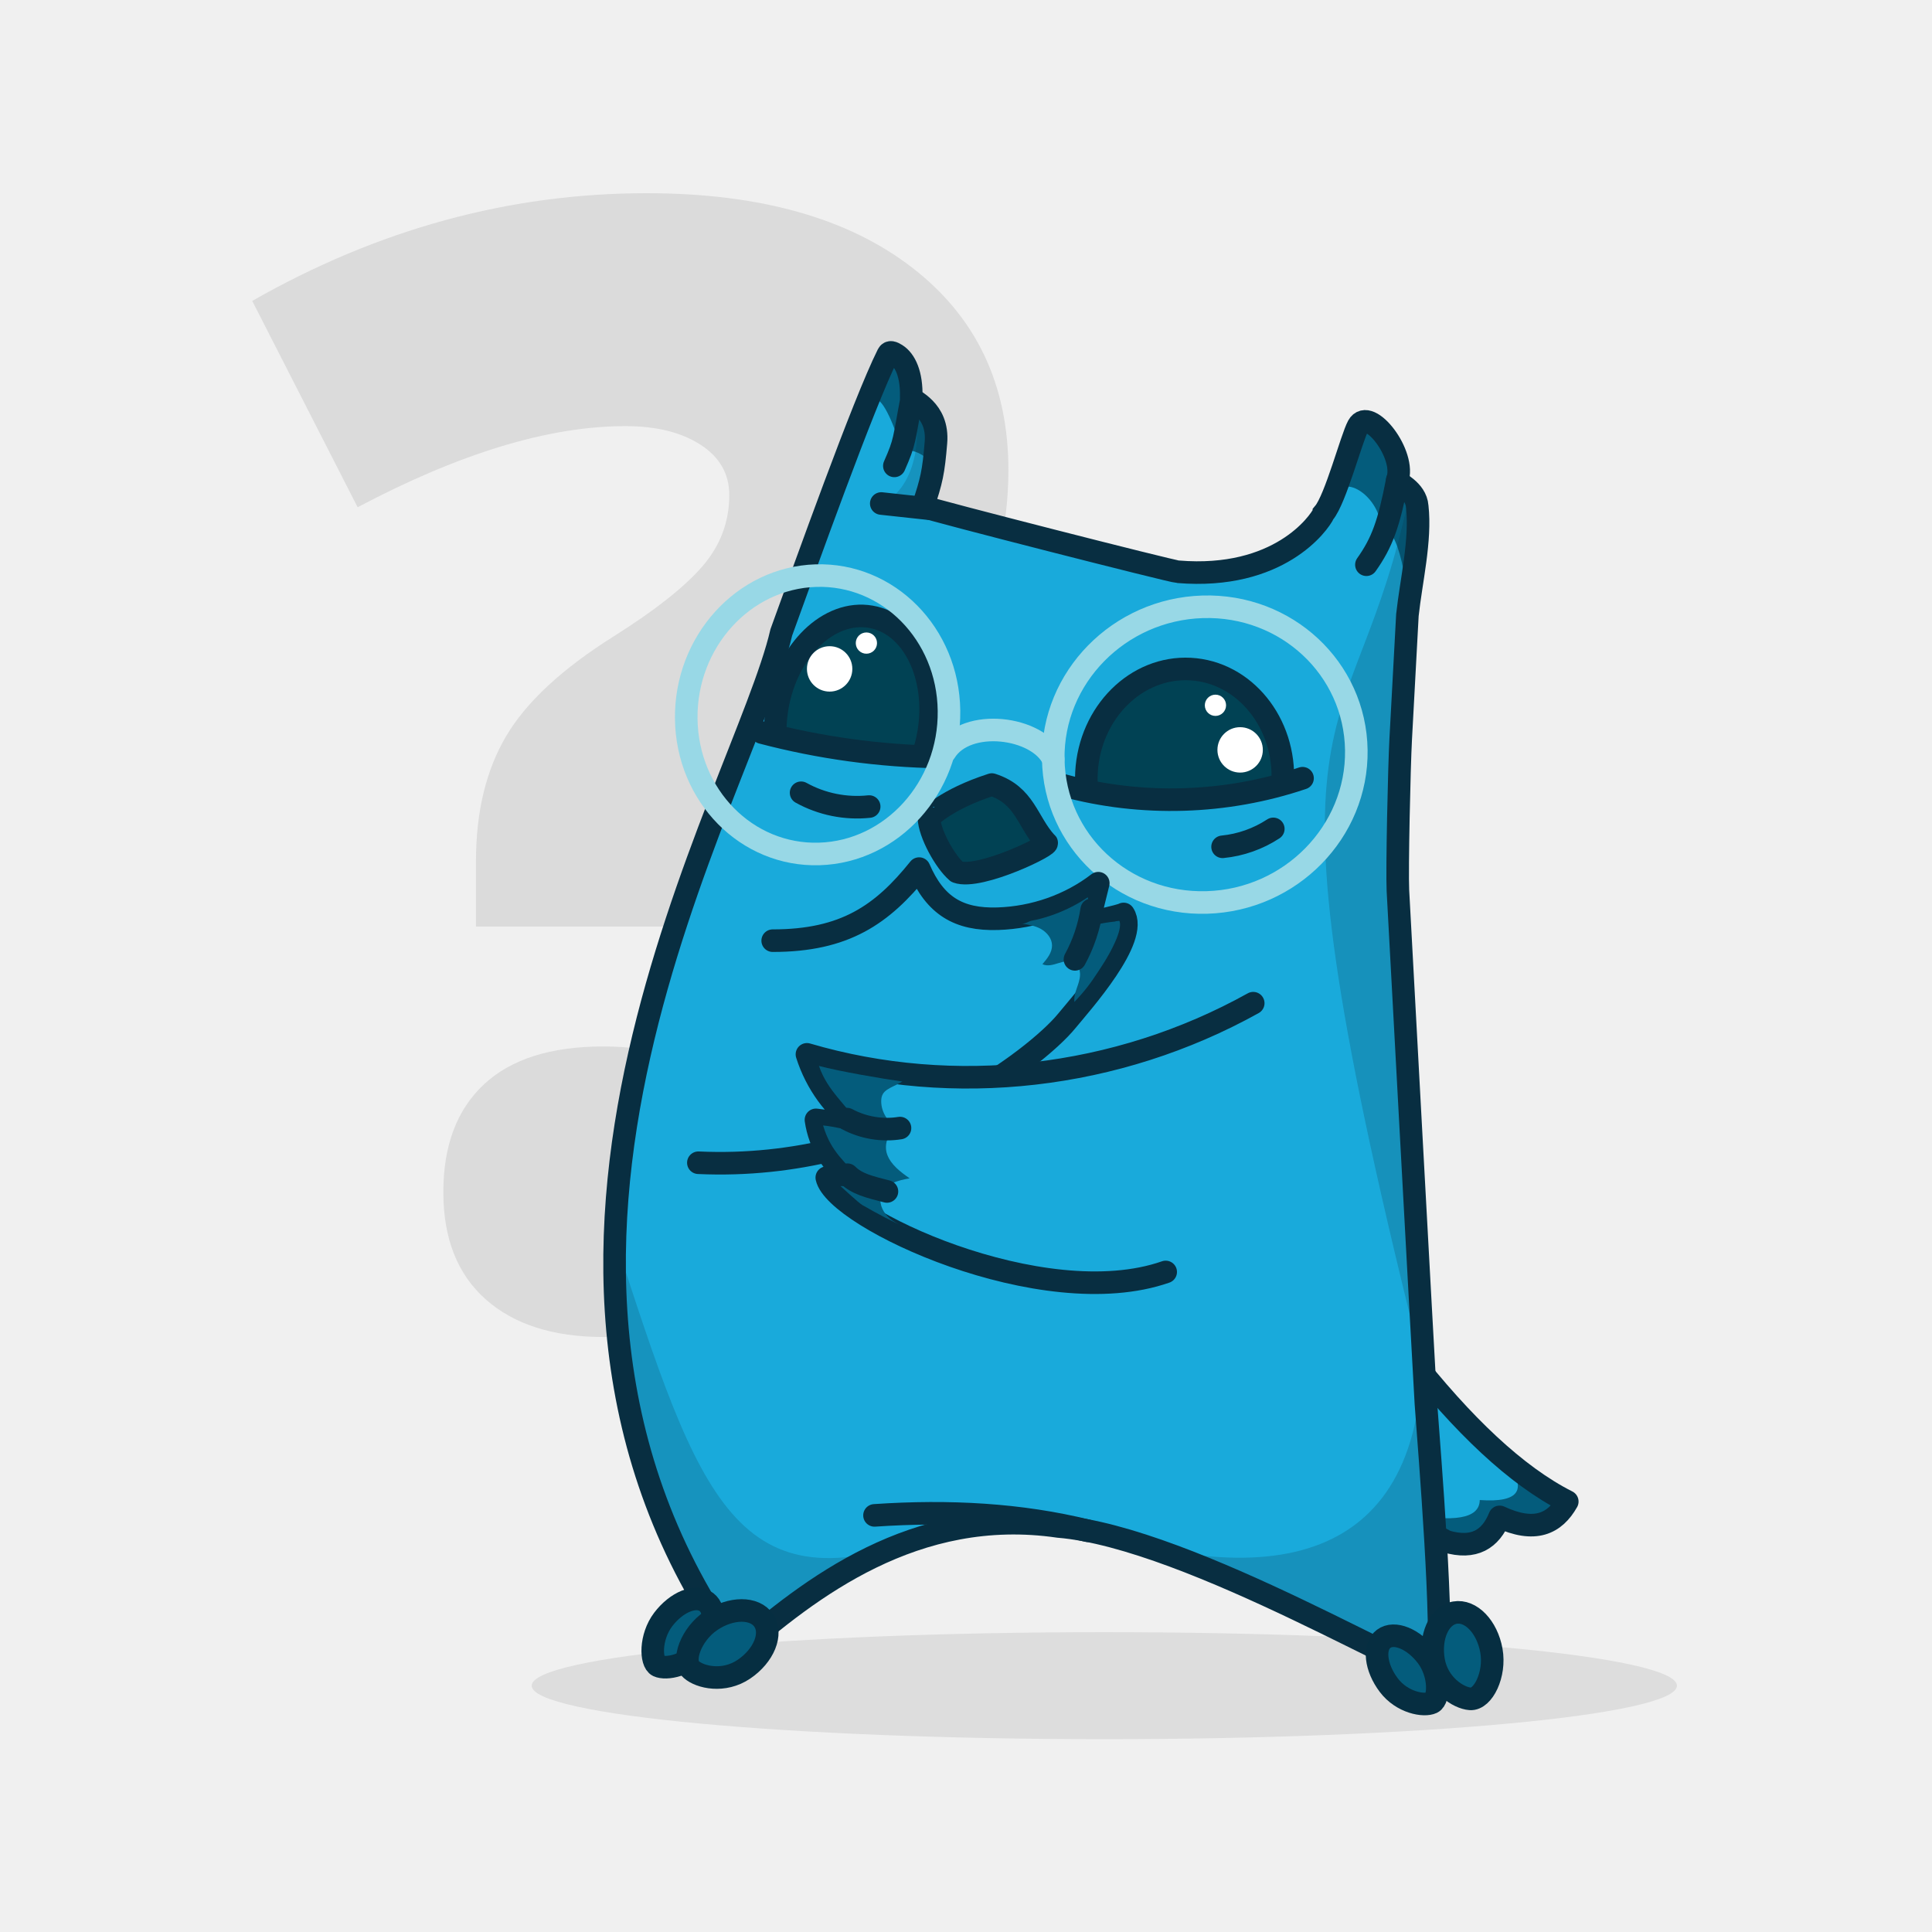
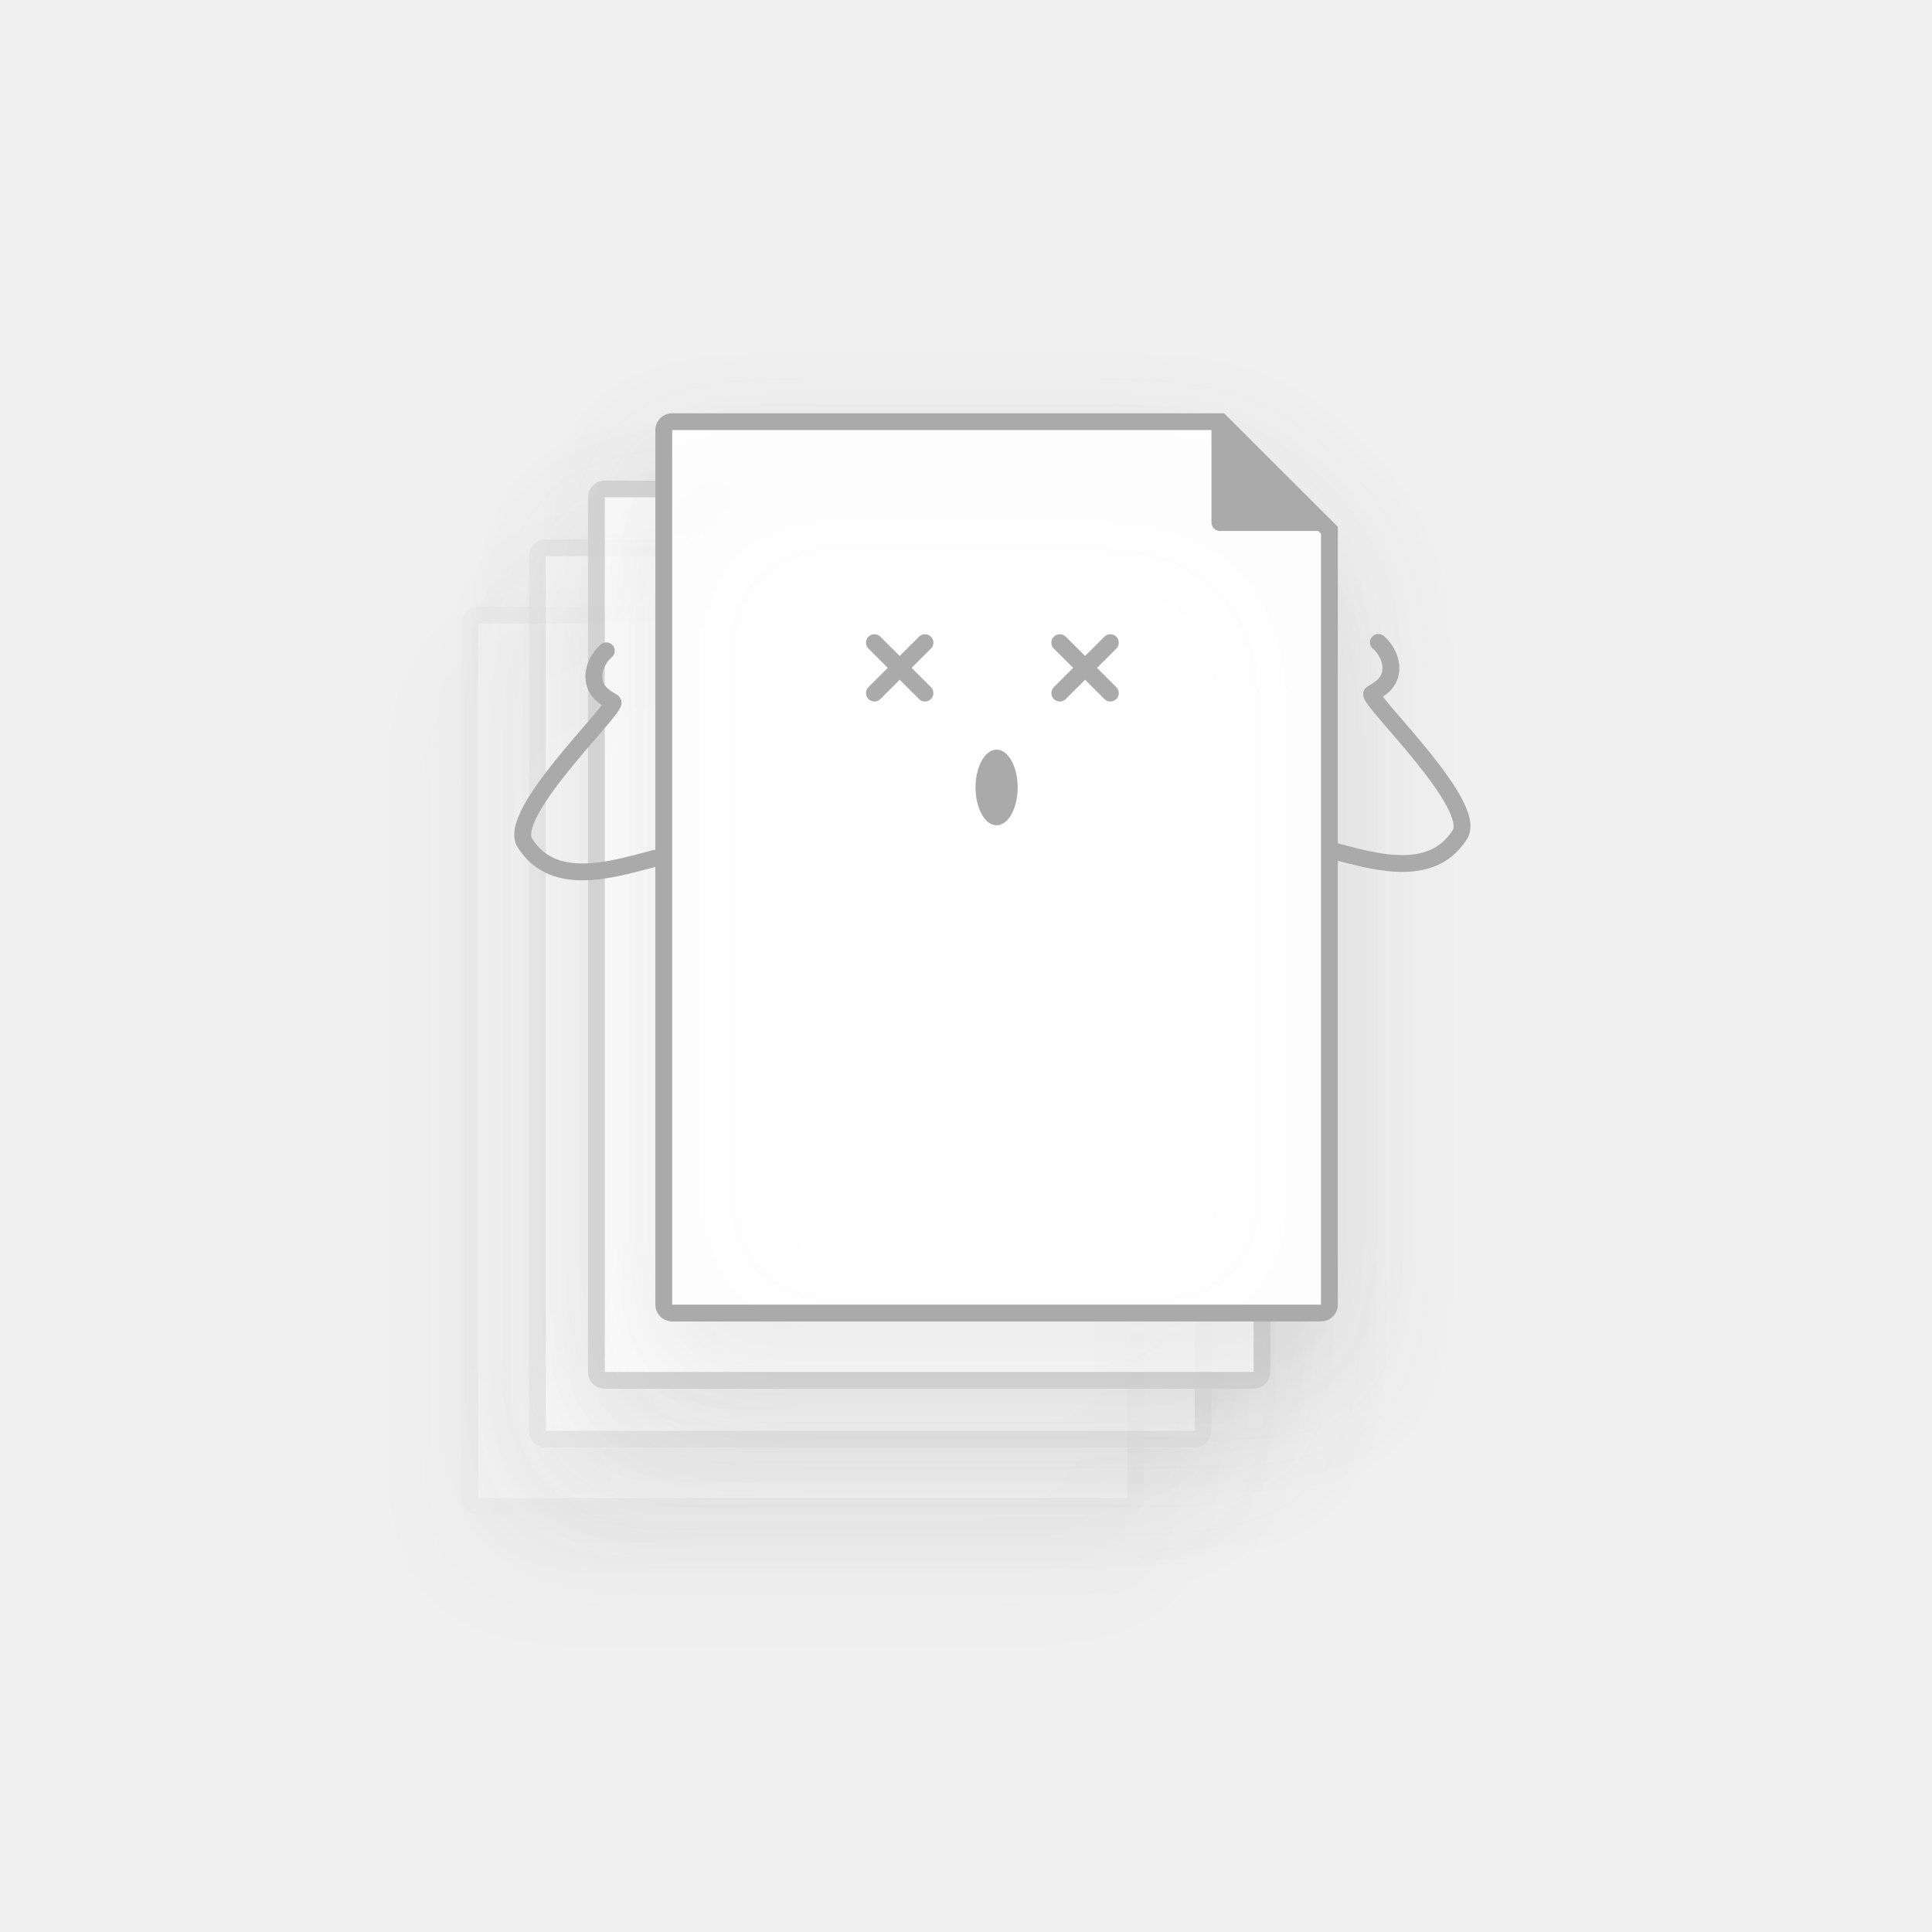
- <svg xmlns="http://www.w3.org/2000/svg" width="214" height="214" viewBox="0 0 214 214" fill="none">
-   <path d="M52.721 102.637V95.414C52.721 89.928 53.839 85.291 56.08 81.51C58.321 77.73 62.298 74.05 68.01 70.465C72.546 67.606 75.81 65.032 77.795 62.738C79.781 60.443 80.779 57.81 80.779 54.843C80.779 52.489 79.715 50.629 77.587 49.256C75.459 47.883 72.689 47.199 69.271 47.199C60.812 47.199 50.926 50.195 39.614 56.187L27.939 33.331C41.885 25.377 56.449 21.4 71.625 21.4C84.114 21.4 93.916 24.146 101.026 29.633C108.135 35.12 111.696 42.598 111.696 52.061C111.696 58.838 110.115 64.705 106.947 69.663C103.784 74.621 98.725 79.311 91.782 83.733C85.903 87.544 82.218 90.326 80.737 92.091C79.257 93.857 78.508 95.943 78.508 98.351V102.637H52.721ZM49.107 132.044C49.107 126.89 50.605 122.913 53.601 120.113C56.597 117.314 61.008 115.911 66.834 115.911C72.433 115.911 76.731 117.325 79.727 120.155C82.723 122.985 84.221 126.944 84.221 132.044C84.221 137.138 82.669 141.091 79.561 143.891C76.452 146.691 72.207 148.094 66.834 148.094C61.287 148.094 56.948 146.709 53.809 143.933C50.676 141.157 49.107 137.198 49.107 132.044Z" fill="#DBDBDB" />
-   <path d="M122.319 192.642C157.349 192.642 185.746 189.988 185.746 186.715C185.746 183.442 157.349 180.788 122.319 180.788C87.289 180.788 58.892 183.442 58.892 186.715C58.892 189.988 87.289 192.642 122.319 192.642Z" fill="#DDDDDD" />
-   <path d="M152.528 166.843L160.197 170.98C163.282 171.878 165.107 170.742 166.111 168.258C170.011 170.077 172.216 169.012 173.601 166.557C167.948 163.71 162.016 158.057 155.869 150.222L152.528 166.843Z" fill="#19AADB" />
-   <path d="M155.869 167.681C160.946 168.62 163.888 168.269 163.906 166.153C168.287 166.468 169.417 165.042 166.551 161.481L173.607 166.326C172.478 168.798 170.237 169.732 166.117 168.026C165.713 169.702 164.405 170.76 161.992 171.051L155.869 167.681Z" fill="#045C7C" />
-   <path d="M152.528 166.605L160.197 170.742C163.282 171.64 165.107 170.505 166.111 168.02C170.011 169.839 172.216 168.775 173.601 166.32C167.948 163.472 162.016 157.819 155.869 149.984L152.528 166.605Z" stroke="#082E41" stroke-width="2.5" stroke-miterlimit="10" stroke-linecap="round" stroke-linejoin="round" />
-   <path d="M69.758 119.531C69.603 119.263 87.526 66.215 89.826 61.281C90.457 59.599 96.294 42.764 98.838 38.348C98.838 38.348 101.561 41.439 100.931 44.001C100.693 44.982 103.463 46.224 103.166 49.024C102.833 52.109 103.196 53.233 102.221 56.11C103.029 56.472 129.892 63.338 130.486 63.338C141.632 64.254 147.167 56.145 147.933 55.295C148.046 55.158 149.657 48.774 150.43 47.187C150.923 46.176 155.085 47.811 154.764 53.197C154.734 53.72 156.25 54.463 156.975 56.11C157.391 59.878 156.297 64.337 155.887 68.141C155.637 72.724 155.394 77.308 155.144 81.891C154.972 85.13 154.728 96.318 154.835 98.648C154.865 99.314 157.664 150.876 157.938 155.495C158.336 160.987 159.959 180.586 159.216 185.306C158.96 186.959 131.949 170.291 117.248 169.096C101.371 166.777 89.654 175.973 81.576 182.988C61.269 161.148 69.514 121.873 69.758 119.531Z" fill="#19AADB" />
-   <path d="M98.351 39.257C99.807 39.733 100.842 42.479 100.931 44.001C101.026 44.042 103.647 47.811 103.647 47.811C103.647 47.811 103.582 49.957 103.582 50.011C103.582 50.177 102.851 53.393 102.91 53.197C104.004 49.755 99.807 49.773 99.807 49.773C99.058 46.884 97.459 43.525 96.894 44.47C96.657 44.869 97.822 39.085 98.351 39.257Z" fill="#045C7C" />
-   <path d="M152.927 59.331C154.942 56.781 156.03 66.958 156.089 66.584C157.254 59.314 158.574 53.999 154.77 53.191C156.06 50.546 151.453 44.94 150.436 47.55C150.299 47.894 147.934 55.075 148.177 54.582C149.241 52.454 153.509 55.664 152.927 59.331Z" fill="#045C7C" />
-   <path opacity="0.21" d="M156.184 54.415C149.907 85.327 138.155 73.521 156.916 148.677C158.336 125.309 154.579 115.602 154.829 94.76C155.542 75.5 157.783 54.285 156.184 54.415Z" fill="#082E41" />
-   <path opacity="0.2" d="M157.314 143.856C159.769 171.224 144.307 176.883 121.195 169.702C136.889 174.565 151.084 179.796 159.18 186.519C161.671 182.435 159.008 161.719 157.314 143.856Z" fill="#082E41" />
-   <path opacity="0.19" d="M103.285 169.958C81.552 178.387 77.539 166.266 68.117 137.192C67.315 134.077 67.975 169.898 81.582 182.988C84.881 180.2 92.763 174.434 103.285 169.958Z" fill="#082E41" />
-   <path opacity="0.19" d="M100.931 44.001C102.72 49.006 100.663 55.61 96.859 55.777L102.583 56.419C103.178 52.81 105.811 47.811 100.931 44.001Z" fill="#082E41" />
-   <path d="M86.545 70.037C89.268 62.553 95.622 44.708 98.351 39.257C98.541 38.871 98.909 39.049 99.272 39.275C100.259 39.893 101.002 41.439 100.931 43.995C100.919 44.363 103.98 45.291 103.671 49.018C103.398 52.299 103.195 53.227 102.227 56.104C103.035 56.466 129.898 63.332 130.492 63.332C141.626 64.248 146.091 58.006 146.643 56.829C146.643 56.829 146.643 56.829 146.643 56.823C147.939 55.283 149.693 48.536 150.436 47.175C151.631 44.999 155.804 50.391 154.769 53.185C154.668 53.458 156.844 54.219 156.981 56.098C157.397 59.867 156.303 64.325 155.893 68.129C155.643 72.712 155.4 77.296 155.15 81.879C154.978 85.118 154.734 96.306 154.841 98.636C154.871 99.302 157.67 150.864 157.944 155.483C158.342 160.976 159.965 180.574 159.222 185.294C158.966 186.947 131.955 170.279 117.254 169.084C101.376 166.765 89.66 175.961 81.582 182.976C50.379 139.35 82.443 87.787 86.545 70.037Z" stroke="#082E41" stroke-width="2.5" stroke-miterlimit="10" />
-   <path d="M154.77 53.191C153.848 57.994 153.099 60.092 151.352 62.553" stroke="#082E41" stroke-width="2.5" stroke-miterlimit="10" stroke-linecap="round" stroke-linejoin="round" />
-   <path d="M101.008 44.013C100.086 48.816 100.294 48.828 99.064 51.604" stroke="#082E41" stroke-width="2.5" stroke-miterlimit="10" stroke-linecap="round" stroke-linejoin="round" />
-   <path d="M97.614 55.771L102.916 56.347" stroke="#082E41" stroke-width="2.5" stroke-miterlimit="10" stroke-linecap="round" stroke-linejoin="round" />
-   <path d="M96.865 167.853C105.139 167.289 113.051 167.728 120.476 169.559" stroke="#082E41" stroke-width="2.5" stroke-miterlimit="10" stroke-linecap="round" stroke-linejoin="round" />
-   <path d="M77.676 182.578C76.196 184.533 73.759 184.932 72.891 184.522C72.064 184.123 71.981 181.341 73.455 179.391C74.936 177.436 77.076 176.574 78.241 177.448C79.406 178.327 79.15 180.628 77.676 182.578Z" fill="#045C7C" stroke="#062E41" stroke-width="2.5" stroke-miterlimit="10" />
-   <path d="M82.396 184.896C80.179 186.394 77.551 185.805 76.559 184.92C75.489 183.975 76.541 181.014 78.758 179.516C80.975 178.018 83.591 178.006 84.596 179.493C85.6 180.979 84.613 183.398 82.396 184.896Z" fill="#045C7C" stroke="#062E41" stroke-width="2.5" stroke-miterlimit="10" />
-   <path d="M153.831 186.656C155.311 188.611 157.748 189.01 158.616 188.599C159.442 188.201 159.525 185.419 158.051 183.469C156.571 181.52 154.431 180.652 153.266 181.525C152.095 182.399 152.35 184.7 153.831 186.656Z" fill="#045C7C" stroke="#062E41" stroke-width="2.5" stroke-miterlimit="10" />
-   <path d="M158.8 183.969C159.269 186.608 161.522 188.076 162.848 188.177C164.275 188.284 165.666 185.467 165.196 182.833C164.726 180.194 162.913 178.315 161.148 178.625C159.382 178.94 158.336 181.335 158.8 183.969Z" fill="#045C7C" stroke="#062E41" stroke-width="2.5" stroke-miterlimit="10" />
-   <path d="M142.078 86.724C142.435 80.078 137.852 74.43 131.854 74.109C125.85 73.788 120.702 78.918 120.345 85.564C119.989 92.21 124.572 97.857 130.57 98.178C136.573 98.493 141.721 93.369 142.078 86.724Z" fill="#014254" stroke="#082E41" stroke-width="2.5" stroke-miterlimit="10" />
-   <path d="M102.851 81.219C103.939 74.888 101.073 69.104 96.448 68.314C91.824 67.517 87.187 72.005 86.099 78.336C85.011 84.667 87.877 90.451 92.501 91.241C97.126 92.032 101.757 87.55 102.851 81.219Z" fill="#014254" stroke="#082E41" stroke-width="2.5" stroke-miterlimit="10" />
-   <path d="M91.895 76.606C93.284 76.606 94.41 75.48 94.41 74.092C94.41 72.703 93.284 71.577 91.895 71.577C90.507 71.577 89.381 72.703 89.381 74.092C89.381 75.48 90.507 76.606 91.895 76.606Z" fill="white" />
-   <path d="M104.105 83.852C97.459 83.745 90.825 82.83 84.393 81.142C84.173 84.179 83.727 87.009 83.501 90.046C83.388 91.568 83.287 93.155 83.87 94.564C84.738 96.674 87.044 97.947 89.321 98.066C91.598 98.184 93.827 97.311 95.765 96.11C100.122 93.423 102.845 88.816 104.105 83.852Z" fill="#19AADB" />
-   <path d="M84.393 81.142C90.825 82.836 97.459 83.745 104.105 83.852" stroke="#082E41" stroke-width="2.5" stroke-miterlimit="10" stroke-linecap="round" stroke-linejoin="round" />
-   <path d="M144.283 86.194C135.801 89.06 126.468 89.345 117.831 86.997C118.08 89.464 118.152 91.747 119.138 94.017C120.636 97.459 123.644 100.206 127.205 101.394C130.766 102.583 134.82 102.191 138.083 100.348C141.347 98.505 143.778 95.23 144.592 91.568C144.997 89.737 144.444 88.073 144.283 86.194Z" fill="#19AADB" />
-   <path d="M117.825 87.003C126.462 89.351 135.801 89.066 144.277 86.2" stroke="#082E41" stroke-width="2.5" stroke-miterlimit="10" stroke-linecap="round" stroke-linejoin="round" />
-   <path d="M102.893 90.57C102.928 90.587 104.688 88.572 109.865 86.902C113.545 88.085 113.765 91.004 115.881 93.334C116.749 93.459 108.498 97.495 106.002 96.579C104.688 95.462 102.934 92.311 102.893 90.57Z" fill="#014254" stroke="#082E41" stroke-width="2.5" stroke-miterlimit="10" stroke-linecap="round" stroke-linejoin="round" />
-   <path d="M150.234 83.085C150.103 74.044 142.488 66.934 133.215 67.214C123.948 67.493 116.535 75.043 116.666 84.09C116.797 93.132 124.411 100.241 133.685 99.962C142.952 99.688 150.365 92.133 150.234 83.085Z" stroke="#98D8E6" stroke-width="2.5" stroke-miterlimit="10" />
-   <path d="M105.116 78.722C105.009 70.21 98.404 63.51 90.367 63.76C82.331 64.01 75.905 71.113 76.012 79.626C76.119 88.138 82.723 94.838 90.76 94.588C98.797 94.338 105.229 87.235 105.116 78.722Z" stroke="#98D8E6" stroke-width="2.5" stroke-miterlimit="10" />
-   <path d="M104.688 83.276C107.071 79.453 114.971 80.488 116.666 84.096" stroke="#98D8E6" stroke-width="2.5" stroke-miterlimit="10" stroke-linecap="round" stroke-linejoin="round" />
-   <path d="M85.588 104.194C93.583 104.194 97.715 101.311 101.81 96.211C103.582 100.318 106.168 101.9 110.525 101.763C114.52 101.632 118.479 100.271 121.653 97.828C121.302 99.308 120.874 100.8 120.636 102.292C120.654 102.161 124.066 101.466 124.459 101.234C126.23 103.939 119.804 111.09 118.104 113.153C114.924 117.016 99.058 129.791 77.355 128.792" fill="#19AADB" />
-   <path d="M85.588 104.194C93.583 104.194 97.715 101.311 101.81 96.211C103.582 100.318 106.168 101.9 110.525 101.763C114.52 101.632 118.479 100.271 121.653 97.828C121.302 99.308 120.874 100.8 120.636 102.292C120.654 102.161 124.066 101.466 124.459 101.234C126.23 103.939 119.804 111.09 118.104 113.153C114.924 117.016 99.058 129.791 77.355 128.792" stroke="#082E41" stroke-width="2.5" stroke-miterlimit="10" stroke-linecap="round" stroke-linejoin="round" />
-   <path d="M123.852 102.007C123.918 102.001 123.995 101.989 124.007 102.025C124.363 103.065 122.961 105.52 122.396 106.447C122.164 106.828 121.914 107.202 121.671 107.577C120.826 108.878 120.184 109.74 119.007 110.983C118.948 110.477 119.097 109.966 119.263 109.485C119.43 109.003 119.614 108.51 119.632 107.999C119.649 107.487 119.459 106.935 119.025 106.661C118.508 106.334 117.83 106.495 117.248 106.679C116.665 106.863 116.011 107.065 115.465 106.798C115.988 106.192 116.541 105.508 116.529 104.705C116.517 103.945 115.97 103.279 115.31 102.904C114.65 102.53 113.883 102.411 113.128 102.304C113.432 102.346 113.693 102.215 113.955 102.09C114.234 101.959 114.573 101.929 114.87 101.858C115.536 101.698 116.19 101.495 116.838 101.258C118.122 100.782 119.352 100.152 120.488 99.391C120.5 99.379 120.541 99.682 120.541 99.712C120.535 99.855 120.488 99.986 120.446 100.122C120.381 100.336 120.375 100.556 120.327 100.776C120.268 101.056 120.208 101.341 120.155 101.62C120.125 101.769 120.095 101.917 120.06 102.066C120.042 102.161 119.935 102.423 119.97 102.506C120.072 102.779 120.535 102.607 120.714 102.565C121.076 102.476 121.439 102.399 121.807 102.328C122.176 102.256 122.55 102.197 122.925 102.143C123.103 102.12 123.282 102.096 123.466 102.078C123.537 102.06 123.715 102.013 123.852 102.007Z" fill="#045C7C" />
-   <path d="M120.922 100.764C120.631 102.684 120.001 104.557 119.067 106.263" stroke="#082E41" stroke-width="2.5" stroke-miterlimit="10" stroke-linecap="round" stroke-linejoin="round" />
-   <path d="M138.815 111.119C123.716 119.519 105.698 121.582 89.381 116.785C90.397 119.995 92.442 122.806 95.088 124.637C93.518 124.441 91.949 124.239 90.379 124.043C90.766 126.765 92.323 129.262 94.511 130.665C93.536 130.588 92.555 130.51 91.58 130.439C92.525 134.885 115.477 145.657 129.119 140.889" fill="#19AADB" />
-   <path d="M138.815 111.119C123.716 119.519 105.698 121.582 89.381 116.785C90.397 119.995 92.442 122.806 95.088 124.637C93.518 124.441 91.949 124.239 90.379 124.043C90.766 126.765 92.323 129.262 94.511 130.665C93.536 130.588 92.555 130.51 91.58 130.439C92.525 134.885 115.477 145.657 129.119 140.889" stroke="#082E41" stroke-width="2.5" stroke-miterlimit="10" stroke-linecap="round" stroke-linejoin="round" />
-   <path d="M90.712 118.069C91.687 120.886 93.637 122.212 95.409 124.905C95.569 125.148 95.474 125.452 95.189 125.398C93.857 125.16 92.389 124.78 91.17 124.661C92.097 127.776 93.691 128.644 95.367 130.849C94.558 131.23 94.071 131.432 93.096 131.378C93.114 131.378 95.088 133.233 95.516 133.477C97.239 134.469 98.838 135.319 100.663 136.122C99.837 135.765 98.981 135.397 98.345 134.761C97.703 134.124 97.317 133.15 97.62 132.3C98.048 131.111 99.51 130.73 100.759 130.522C99.754 129.815 98.69 129.03 98.268 127.877C97.846 126.724 98.434 125.119 99.659 124.988C98.446 124.518 97.59 123.246 97.608 121.944C97.626 120.678 98.571 120.601 99.956 119.798C97.62 119.471 92.948 118.663 90.712 118.069Z" fill="#045C7C" />
-   <path d="M93.869 130.118C94.915 131.164 96.324 131.473 98.244 131.973" stroke="#082E41" stroke-width="2.5" stroke-miterlimit="10" stroke-linecap="round" stroke-linejoin="round" />
-   <path d="M93.821 123.959C95.599 124.917 97.697 125.273 99.689 124.952" stroke="#082E41" stroke-width="2.5" stroke-miterlimit="10" stroke-linecap="round" stroke-linejoin="round" />
-   <path d="M88.733 87.811C91.01 89.078 93.685 89.618 96.276 89.339" stroke="#082E41" stroke-width="2.5" stroke-miterlimit="10" stroke-linecap="round" stroke-linejoin="round" />
-   <path d="M135.42 93.797C137.418 93.601 139.362 92.912 141.038 91.812" stroke="#082E41" stroke-width="2.5" stroke-miterlimit="10" stroke-linecap="round" stroke-linejoin="round" />
-   <path d="M95.967 72.409C96.617 72.409 97.144 71.882 97.144 71.232C97.144 70.582 96.617 70.055 95.967 70.055C95.317 70.055 94.79 70.582 94.79 71.232C94.79 71.882 95.317 72.409 95.967 72.409Z" fill="white" />
-   <path d="M137.364 85.576C138.753 85.576 139.879 84.45 139.879 83.062C139.879 81.673 138.753 80.547 137.364 80.547C135.975 80.547 134.85 81.673 134.85 83.062C134.85 84.45 135.975 85.576 137.364 85.576Z" fill="white" />
-   <path d="M134.63 79.299C135.28 79.299 135.807 78.772 135.807 78.122C135.807 77.472 135.28 76.945 134.63 76.945C133.98 76.945 133.453 77.472 133.453 78.122C133.453 78.772 133.98 79.299 134.63 79.299Z" fill="white" />
+ <svg xmlns="http://www.w3.org/2000/svg" width="242" height="242" viewBox="0 0 242 242" fill="none">
+   <g opacity="0.2" filter="url(#filter0_d_2166_193778)">
+     <path d="M57.812 78.095C57.812 76.931 58.757 75.988 59.922 75.988H129.055L143.303 90.209V187.645C143.303 188.809 142.359 189.752 141.192 189.752H59.922C58.757 189.752 57.812 188.809 57.812 187.645V78.095Z" fill="white" />
+   </g>
+   <g opacity="0.2" filter="url(#filter1_d_2166_193778)">
+     <path d="M57.812 187.645V78.095C57.812 77.004 58.642 76.107 59.707 76L59.922 75.988H129.055L143.303 90.209V187.645L143.292 187.86C143.191 188.852 142.402 189.64 141.408 189.74L141.192 189.752V91.081L128.181 78.095H59.922V189.752L59.707 189.74C58.713 189.64 57.924 188.852 57.823 187.86L57.812 187.645ZM141.192 187.645V189.752H59.922V187.645H141.192Z" fill="#CCCCCC" />
+   </g>
+   <g opacity="0.4" filter="url(#filter2_d_2166_193778)">
+     <path d="M66.255 69.669C66.255 68.505 67.2 67.562 68.366 67.562H137.498L151.747 81.783V179.219C151.747 180.383 150.802 181.326 149.636 181.326H68.366C67.2 181.326 66.255 180.383 66.255 179.219V69.669Z" fill="white" />
+   </g>
+   <g opacity="0.4" filter="url(#filter3_d_2166_193778)">
+     <path d="M66.255 179.219V69.669C66.255 68.578 67.086 67.681 68.15 67.574L68.366 67.562H137.498L151.747 81.783V179.219L151.735 179.434C151.635 180.426 150.845 181.214 149.851 181.314L149.636 181.326V82.655L136.624 69.669H68.366V181.326L68.15 181.314C67.157 181.214 66.367 180.426 66.266 179.434L66.255 179.219ZM149.636 179.219V181.326H68.366V179.219H149.636Z" fill="#CCCCCC" />
+   </g>
+   <g opacity="0.8" filter="url(#filter4_d_2166_193778)">
+     <path d="M73.644 62.294C73.644 61.131 74.588 60.188 75.754 60.188H144.887L159.135 74.408V171.844C159.135 173.008 158.191 173.951 157.024 173.951H75.754C74.588 173.951 73.644 173.008 73.644 171.844V62.294Z" fill="white" />
+   </g>
+   <g opacity="0.8" filter="url(#filter5_d_2166_193778)">
+     <path d="M73.644 171.844V62.294C73.644 61.203 74.474 60.306 75.539 60.199L75.754 60.188H144.887L159.135 74.408V171.844L159.124 172.059C159.023 173.051 158.234 173.839 157.24 173.939L157.024 173.951V75.28L144.013 62.294H75.754V173.951L75.539 173.939C74.545 173.839 73.755 173.051 73.655 172.059L73.644 171.844ZM157.024 171.844V173.951H75.754V171.844H157.024Z" fill="#CCCCCC" />
+   </g>
+   <g filter="url(#filter6_d_2166_193778)">
+     <path d="M82.087 53.868C82.087 52.705 83.031 51.762 84.198 51.762H153.33L167.579 65.982V163.418C167.579 164.582 166.634 165.525 165.468 165.525H84.198C83.031 165.525 82.087 164.582 82.087 163.418V53.868Z" fill="white" />
+   </g>
+   <g filter="url(#filter7_d_2166_193778)">
+     <path d="M82.087 163.418V53.868C82.087 52.778 82.918 51.881 83.983 51.773L84.198 51.762H153.33L167.579 65.982V163.418L167.567 163.633C167.467 164.626 166.677 165.413 165.683 165.514L165.468 165.525V66.854L152.456 53.868H84.198V165.525L83.983 165.514C82.988 165.413 82.199 164.626 82.099 163.633L82.087 163.418ZM165.468 163.418V165.525H84.198V163.418H165.468Z" fill="#AAAAAA" />
+   </g>
+   <path d="M151.747 51.762L166.523 66.509H152.803C152.22 66.509 151.747 66.037 151.747 65.456V51.762Z" fill="#AAAAAA" />
+   <path d="M83.033 107.25C83.171 107.777 82.884 108.316 82.383 108.502L82.28 108.536L80.21 109.085C78.031 109.653 75.575 110.223 73.238 110.266C70.156 110.322 67.091 109.464 65.034 106.425L64.838 106.125C64.354 105.351 64.347 104.448 64.516 103.626C64.687 102.796 65.065 101.905 65.543 101.013C66.501 99.224 67.98 97.217 69.496 95.33C71.017 93.436 72.621 91.605 73.838 90.185C74.452 89.468 74.96 88.864 75.321 88.4C75.502 88.166 75.633 87.985 75.719 87.851C75.759 87.788 75.78 87.75 75.788 87.734C75.935 87.215 76.456 86.884 76.998 86.985C77.535 87.086 77.9 87.576 77.854 88.109L77.84 88.214L77.813 88.33C77.739 88.597 77.593 88.835 77.498 88.984C77.363 89.196 77.188 89.435 76.99 89.69C76.595 90.2 76.055 90.839 75.443 91.555C74.206 92.999 72.637 94.787 71.143 96.647C69.644 98.513 68.267 100.396 67.404 102.007C66.972 102.814 66.696 103.502 66.584 104.051C66.469 104.606 66.548 104.881 66.628 105.008L66.774 105.232C68.304 107.499 70.556 108.207 73.199 108.159C75.296 108.121 77.519 107.607 79.651 107.051L81.744 106.497L81.851 106.475C82.379 106.392 82.895 106.722 83.033 107.25Z" fill="#AAAAAA" />
+   <path d="M75.284 80.703C74.418 81.408 73.319 82.959 73.33 84.736L73.338 84.965C73.446 86.99 74.795 87.981 75.788 88.585L76.2 88.83L76.296 88.88C76.781 89.105 77.367 88.93 77.646 88.461C77.925 87.992 77.797 87.395 77.367 87.078L77.276 87.018L76.879 86.779C76.06 86.272 75.53 85.822 75.452 84.934L75.441 84.722C75.435 83.754 76.098 82.759 76.617 82.337C77.069 81.97 77.137 81.307 76.769 80.855C76.401 80.404 75.737 80.336 75.284 80.703Z" fill="#AAAAAA" />
+   <path d="M165.573 106.197C165.434 106.725 165.723 107.263 166.224 107.449L166.326 107.483L168.397 108.032C170.574 108.601 173.031 109.171 175.367 109.214C178.45 109.27 181.515 108.411 183.572 105.372L183.769 105.072C184.252 104.299 184.258 103.395 184.09 102.573C183.92 101.743 183.542 100.852 183.064 99.96C182.105 98.171 180.626 96.165 179.11 94.277C177.589 92.383 175.985 90.552 174.768 89.132C174.155 88.415 173.646 87.811 173.285 87.347C173.103 87.113 172.972 86.932 172.888 86.798C172.847 86.735 172.826 86.697 172.817 86.681C172.671 86.162 172.149 85.831 171.608 85.932C171.071 86.033 170.706 86.523 170.752 87.056L170.767 87.162L170.793 87.277C170.868 87.544 171.012 87.782 171.107 87.931C171.243 88.143 171.418 88.382 171.615 88.637C172.012 89.147 172.55 89.787 173.163 90.502C174.4 91.946 175.97 93.734 177.463 95.595C178.962 97.46 180.338 99.344 181.202 100.954C181.635 101.761 181.91 102.449 182.022 102.998C182.136 103.553 182.058 103.828 181.978 103.955L181.832 104.18C180.303 106.447 178.05 107.154 175.406 107.106C173.309 107.068 171.086 106.554 168.954 105.998L166.861 105.445L166.756 105.423C166.227 105.339 165.712 105.669 165.573 106.197Z" fill="#AAAAAA" />
+   <path d="M173.321 79.65C174.188 80.355 175.288 81.906 175.275 83.684L175.268 83.912C175.159 85.937 173.81 86.928 172.818 87.533L172.405 87.777L172.309 87.828C171.824 88.052 171.238 87.877 170.959 87.408C170.681 86.939 170.808 86.342 171.239 86.025L171.329 85.965L171.728 85.726C172.547 85.219 173.077 84.77 173.154 83.882L173.164 83.669C173.17 82.701 172.508 81.706 171.988 81.284C171.537 80.917 171.468 80.254 171.836 79.802C172.205 79.351 172.87 79.284 173.321 79.65Z" fill="#AAAAAA" />
+   <path d="M116.607 86.072L116.68 86.153C117.018 86.567 116.994 87.176 116.607 87.562C116.221 87.947 115.61 87.972 115.195 87.635L115.115 87.562L108.782 81.242C108.369 80.831 108.369 80.163 108.782 79.752C109.194 79.34 109.863 79.34 110.275 79.752L116.607 86.072Z" fill="#AAAAAA" />
+   <path d="M115.115 79.752L115.195 79.679C115.61 79.342 116.221 79.366 116.607 79.752C116.994 80.137 117.018 80.747 116.68 81.161L116.607 81.241L110.275 87.561C109.863 87.973 109.194 87.973 108.782 87.561C108.369 87.151 108.369 86.483 108.782 86.072L115.115 79.752Z" fill="#AAAAAA" />
+   <path d="M139.828 86.072L139.901 86.153C140.239 86.567 140.214 87.176 139.828 87.562C139.442 87.947 138.831 87.972 138.416 87.635L138.336 87.562L132.003 81.242C131.59 80.831 131.59 80.163 132.003 79.752C132.414 79.34 133.084 79.34 133.495 79.752L139.828 86.072Z" fill="#AAAAAA" />
+   <path d="M138.336 79.752L138.416 79.679C138.831 79.342 139.442 79.366 139.828 79.752C140.214 80.137 140.239 80.747 139.901 81.161L139.828 81.241L133.495 87.561C133.084 87.973 132.414 87.973 132.003 87.561C131.59 87.151 131.59 86.483 132.003 86.072L138.336 79.752Z" fill="#AAAAAA" />
+   <path d="M127.472 98.637C127.472 101.254 126.291 103.377 124.833 103.377C123.375 103.377 122.194 101.254 122.194 98.637C122.194 96.019 123.375 93.897 124.833 93.897C126.291 93.897 127.472 96.019 127.472 98.637Z" fill="#AAAAAA" />
+   <defs>
+     <filter id="filter0_d_2166_193778" x="42.812" y="67.988" width="115.491" height="143.764" filterUnits="userSpaceOnUse" color-interpolation-filters="sRGB">
+       <feFlood flood-opacity="0" result="BackgroundImageFix" />
+       <feColorMatrix in="SourceAlpha" type="matrix" values="0 0 0 0 0 0 0 0 0 0 0 0 0 0 0 0 0 0 127 0" result="hardAlpha" />
+       <feOffset dy="7" />
+       <feGaussianBlur stdDeviation="7.5" />
+       <feColorMatrix type="matrix" values="0 0 0 0 0.333 0 0 0 0 0.333 0 0 0 0 0.333 0 0 0 0.1 0" />
+       <feBlend mode="normal" in2="BackgroundImageFix" result="effect1_dropShadow_2166_193778" />
+       <feBlend mode="normal" in="SourceGraphic" in2="effect1_dropShadow_2166_193778" result="shape" />
+     </filter>
+     <filter id="filter1_d_2166_193778" x="42.812" y="67.988" width="115.491" height="143.764" filterUnits="userSpaceOnUse" color-interpolation-filters="sRGB">
+       <feFlood flood-opacity="0" result="BackgroundImageFix" />
+       <feColorMatrix in="SourceAlpha" type="matrix" values="0 0 0 0 0 0 0 0 0 0 0 0 0 0 0 0 0 0 127 0" result="hardAlpha" />
+       <feOffset dy="7" />
+       <feGaussianBlur stdDeviation="7.5" />
+       <feColorMatrix type="matrix" values="0 0 0 0 0.333 0 0 0 0 0.333 0 0 0 0 0.333 0 0 0 0.1 0" />
+       <feBlend mode="normal" in2="BackgroundImageFix" result="effect1_dropShadow_2166_193778" />
+       <feBlend mode="normal" in="SourceGraphic" in2="effect1_dropShadow_2166_193778" result="shape" />
+     </filter>
+     <filter id="filter2_d_2166_193778" x="51.255" y="59.562" width="115.491" height="143.764" filterUnits="userSpaceOnUse" color-interpolation-filters="sRGB">
+       <feFlood flood-opacity="0" result="BackgroundImageFix" />
+       <feColorMatrix in="SourceAlpha" type="matrix" values="0 0 0 0 0 0 0 0 0 0 0 0 0 0 0 0 0 0 127 0" result="hardAlpha" />
+       <feOffset dy="7" />
+       <feGaussianBlur stdDeviation="7.5" />
+       <feColorMatrix type="matrix" values="0 0 0 0 0.333 0 0 0 0 0.333 0 0 0 0 0.333 0 0 0 0.1 0" />
+       <feBlend mode="normal" in2="BackgroundImageFix" result="effect1_dropShadow_2166_193778" />
+       <feBlend mode="normal" in="SourceGraphic" in2="effect1_dropShadow_2166_193778" result="shape" />
+     </filter>
+     <filter id="filter3_d_2166_193778" x="51.255" y="59.562" width="115.491" height="143.764" filterUnits="userSpaceOnUse" color-interpolation-filters="sRGB">
+       <feFlood flood-opacity="0" result="BackgroundImageFix" />
+       <feColorMatrix in="SourceAlpha" type="matrix" values="0 0 0 0 0 0 0 0 0 0 0 0 0 0 0 0 0 0 127 0" result="hardAlpha" />
+       <feOffset dy="7" />
+       <feGaussianBlur stdDeviation="7.5" />
+       <feColorMatrix type="matrix" values="0 0 0 0 0.333 0 0 0 0 0.333 0 0 0 0 0.333 0 0 0 0.1 0" />
+       <feBlend mode="normal" in2="BackgroundImageFix" result="effect1_dropShadow_2166_193778" />
+       <feBlend mode="normal" in="SourceGraphic" in2="effect1_dropShadow_2166_193778" result="shape" />
+     </filter>
+     <filter id="filter4_d_2166_193778" x="58.644" y="52.188" width="115.491" height="143.764" filterUnits="userSpaceOnUse" color-interpolation-filters="sRGB">
+       <feFlood flood-opacity="0" result="BackgroundImageFix" />
+       <feColorMatrix in="SourceAlpha" type="matrix" values="0 0 0 0 0 0 0 0 0 0 0 0 0 0 0 0 0 0 127 0" result="hardAlpha" />
+       <feOffset dy="7" />
+       <feGaussianBlur stdDeviation="7.5" />
+       <feColorMatrix type="matrix" values="0 0 0 0 0.333 0 0 0 0 0.333 0 0 0 0 0.333 0 0 0 0.1 0" />
+       <feBlend mode="normal" in2="BackgroundImageFix" result="effect1_dropShadow_2166_193778" />
+       <feBlend mode="normal" in="SourceGraphic" in2="effect1_dropShadow_2166_193778" result="shape" />
+     </filter>
+     <filter id="filter5_d_2166_193778" x="58.644" y="52.188" width="115.491" height="143.764" filterUnits="userSpaceOnUse" color-interpolation-filters="sRGB">
+       <feFlood flood-opacity="0" result="BackgroundImageFix" />
+       <feColorMatrix in="SourceAlpha" type="matrix" values="0 0 0 0 0 0 0 0 0 0 0 0 0 0 0 0 0 0 127 0" result="hardAlpha" />
+       <feOffset dy="7" />
+       <feGaussianBlur stdDeviation="7.5" />
+       <feColorMatrix type="matrix" values="0 0 0 0 0.333 0 0 0 0 0.333 0 0 0 0 0.333 0 0 0 0.1 0" />
+       <feBlend mode="normal" in2="BackgroundImageFix" result="effect1_dropShadow_2166_193778" />
+       <feBlend mode="normal" in="SourceGraphic" in2="effect1_dropShadow_2166_193778" result="shape" />
+     </filter>
+     <filter id="filter6_d_2166_193778" x="67.087" y="43.762" width="115.491" height="143.764" filterUnits="userSpaceOnUse" color-interpolation-filters="sRGB">
+       <feFlood flood-opacity="0" result="BackgroundImageFix" />
+       <feColorMatrix in="SourceAlpha" type="matrix" values="0 0 0 0 0 0 0 0 0 0 0 0 0 0 0 0 0 0 127 0" result="hardAlpha" />
+       <feOffset dy="7" />
+       <feGaussianBlur stdDeviation="7.5" />
+       <feColorMatrix type="matrix" values="0 0 0 0 0.333 0 0 0 0 0.333 0 0 0 0 0.333 0 0 0 0.1 0" />
+       <feBlend mode="normal" in2="BackgroundImageFix" result="effect1_dropShadow_2166_193778" />
+       <feBlend mode="normal" in="SourceGraphic" in2="effect1_dropShadow_2166_193778" result="shape" />
+     </filter>
+     <filter id="filter7_d_2166_193778" x="67.087" y="43.762" width="115.491" height="143.764" filterUnits="userSpaceOnUse" color-interpolation-filters="sRGB">
+       <feFlood flood-opacity="0" result="BackgroundImageFix" />
+       <feColorMatrix in="SourceAlpha" type="matrix" values="0 0 0 0 0 0 0 0 0 0 0 0 0 0 0 0 0 0 127 0" result="hardAlpha" />
+       <feOffset dy="7" />
+       <feGaussianBlur stdDeviation="7.5" />
+       <feColorMatrix type="matrix" values="0 0 0 0 0.333 0 0 0 0 0.333 0 0 0 0 0.333 0 0 0 0.1 0" />
+       <feBlend mode="normal" in2="BackgroundImageFix" result="effect1_dropShadow_2166_193778" />
+       <feBlend mode="normal" in="SourceGraphic" in2="effect1_dropShadow_2166_193778" result="shape" />
+     </filter>
+   </defs>
</svg>
